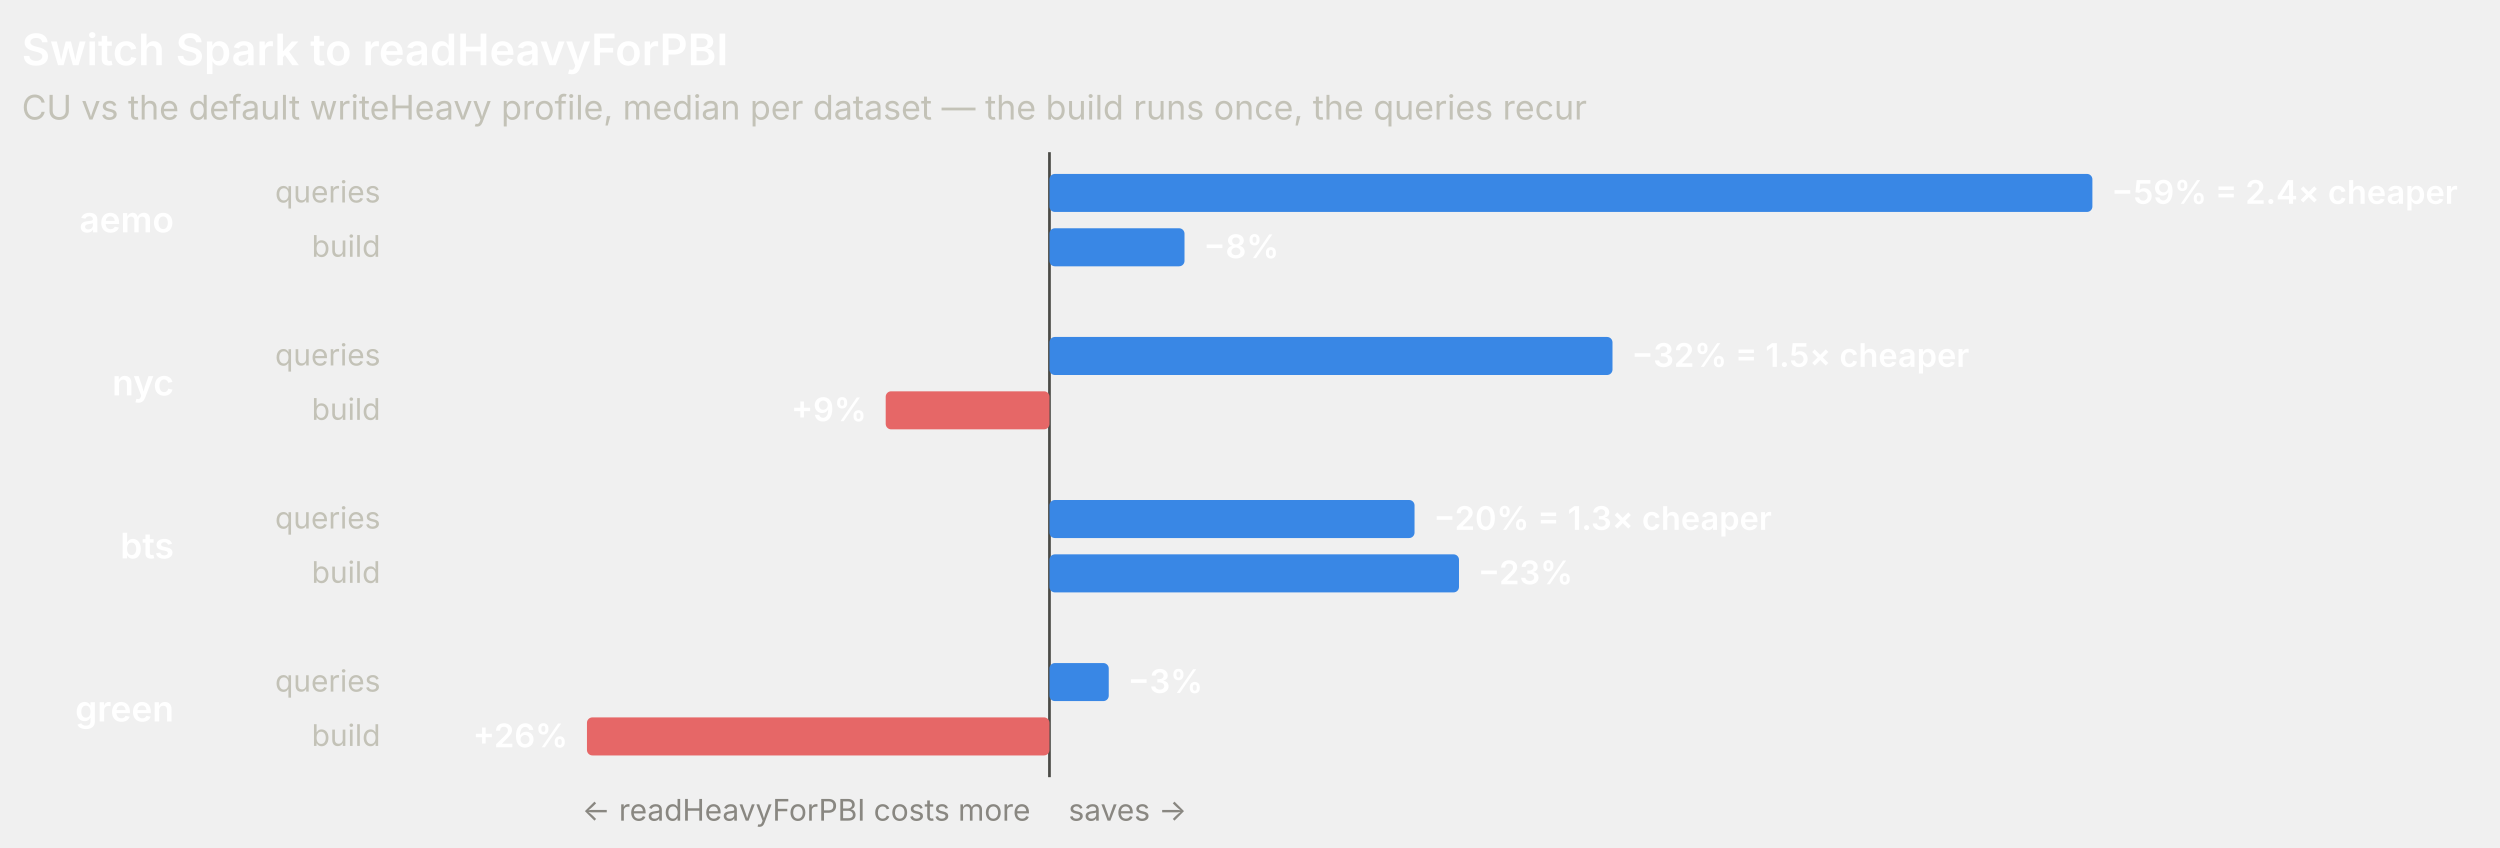
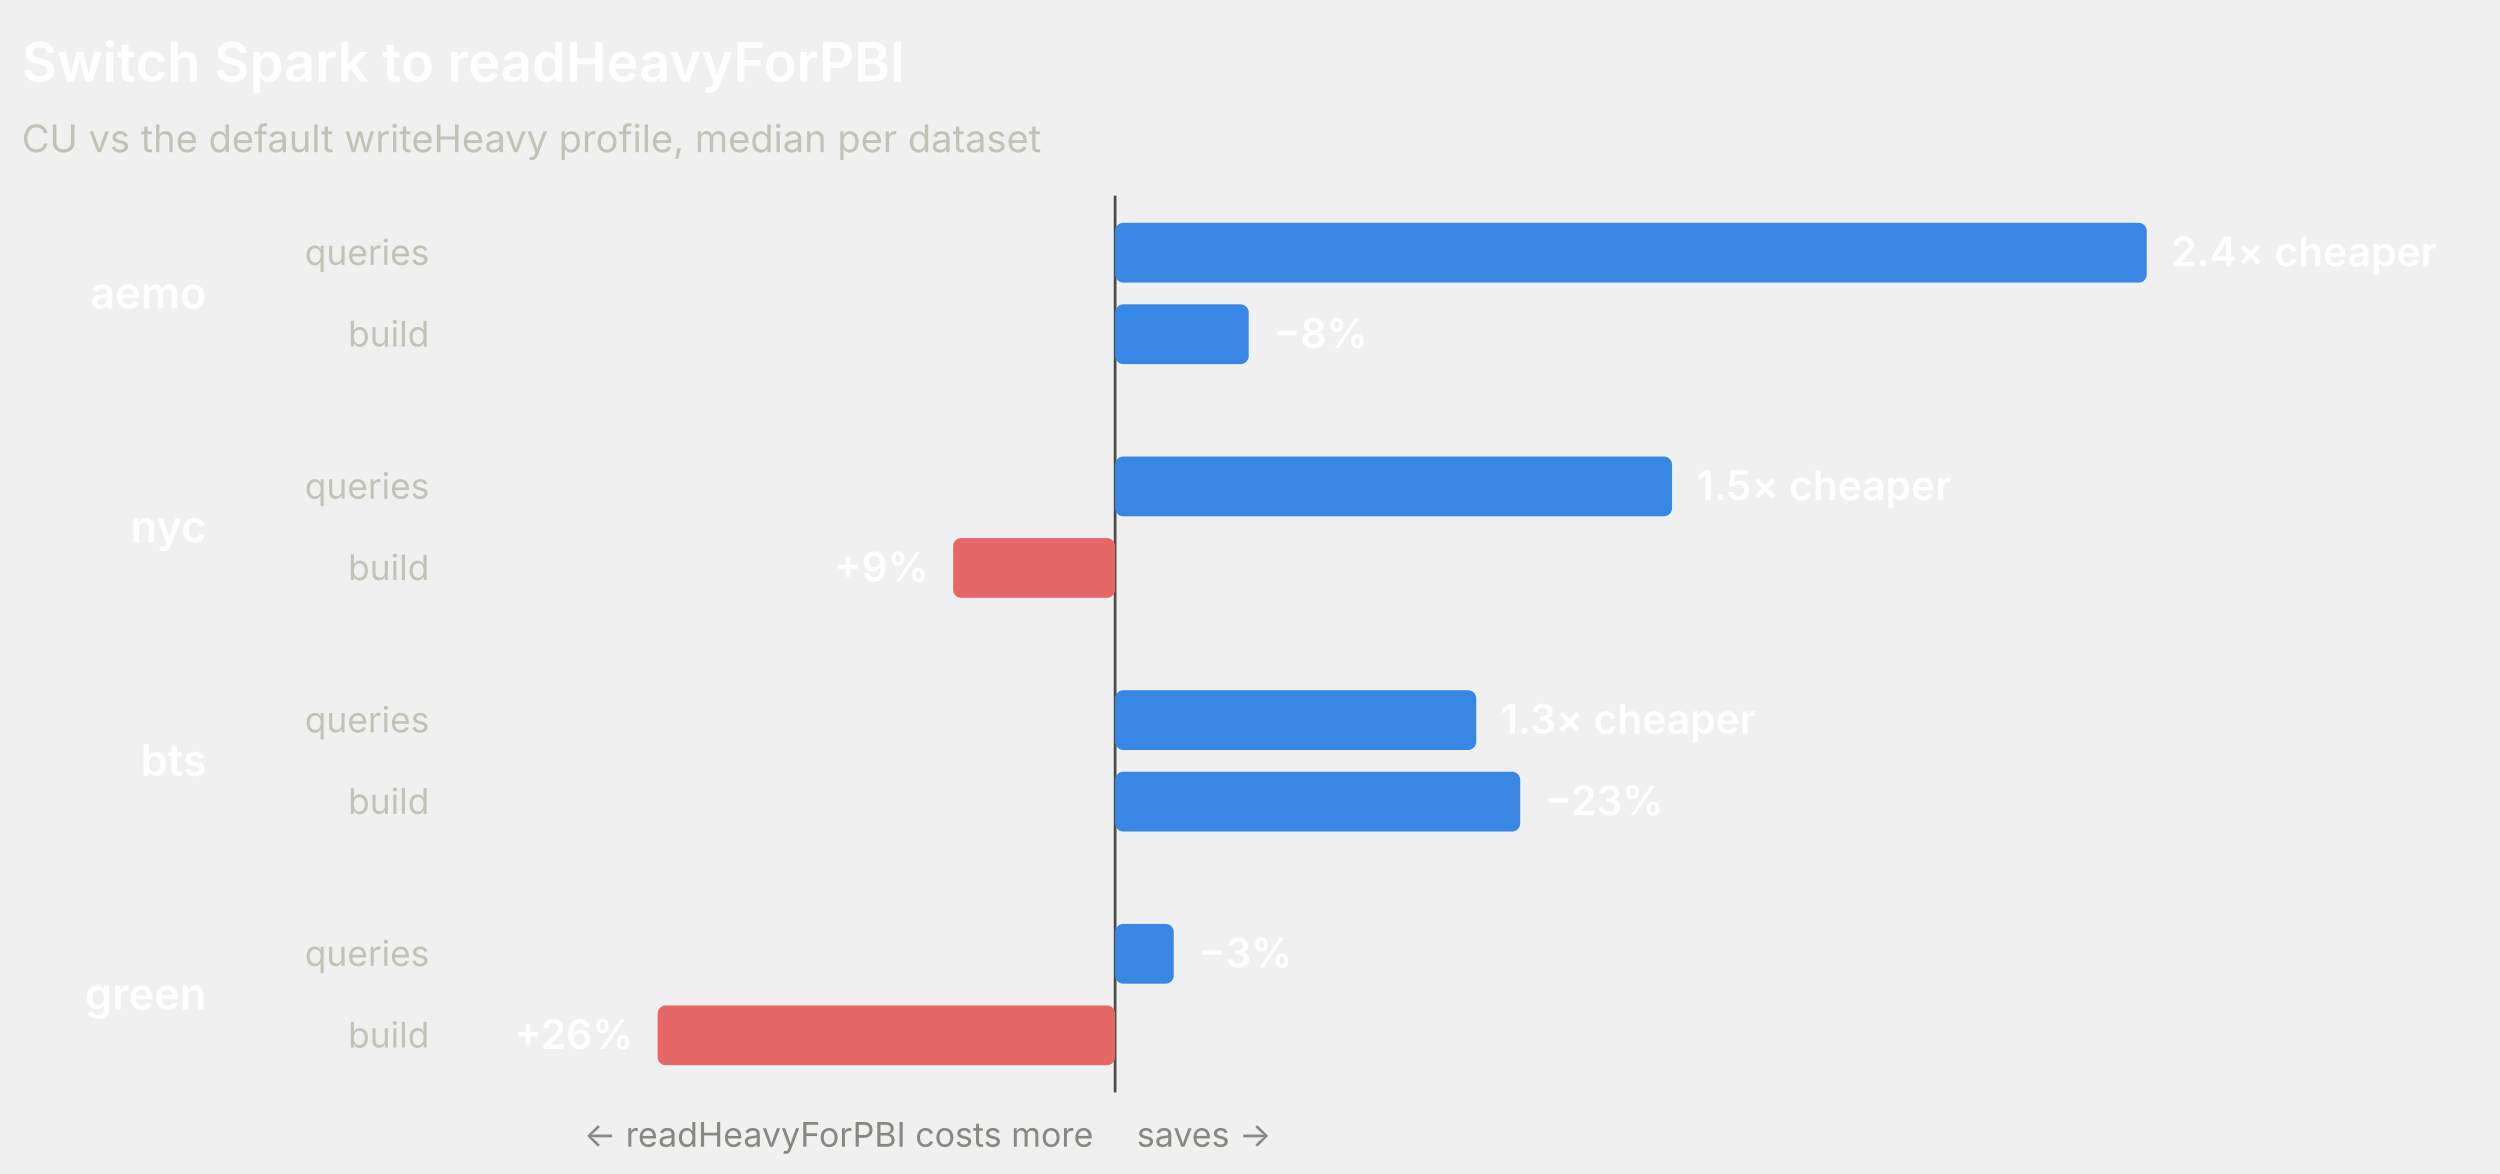
- <svg xmlns="http://www.w3.org/2000/svg" width="920" height="312" viewBox="0 0 920 312" role="img" font-family="system-ui, -apple-system, 'Segoe UI', sans-serif">
-   <line x1="386.2" y1="56" x2="386.2" y2="286" stroke="#4a4a46" stroke-width="1" />
-   <text x="8" y="24" fill="#ffffff" font-size="16" font-weight="600">Switch Spark to readHeavyForPBI</text>
-   <text x="8" y="44" fill="#c3c2b7" font-size="12.5">CU vs the default writeHeavy profile, median per dataset — the build runs once, the queries recur</text>
-   <text x="64" y="85.5" fill="#ffffff" font-size="13" font-weight="600" text-anchor="end">aemo</text>
-   <text x="140" y="74.5" fill="#c3c2b7" font-size="11" text-anchor="end">queries</text>
-   <rect x="386.2" y="64" width="383.8" height="14" rx="2" fill="#3987e5" />
-   <text x="777" y="75" fill="#ffffff" font-size="12" font-weight="600" text-anchor="start">−59% = 2.4× cheaper</text>
-   <text x="140" y="94.5" fill="#c3c2b7" font-size="11" text-anchor="end">build</text>
-   <rect x="386.2" y="84" width="49.7" height="14" rx="2" fill="#3987e5" />
-   <text x="442.9" y="95" fill="#ffffff" font-size="12" font-weight="600" text-anchor="start">−8%</text>
-   <text x="64" y="145.5" fill="#ffffff" font-size="13" font-weight="600" text-anchor="end">nyc</text>
-   <text x="140" y="134.5" fill="#c3c2b7" font-size="11" text-anchor="end">queries</text>
-   <rect x="386.2" y="124" width="207.2" height="14" rx="2" fill="#3987e5" />
-   <text x="600.4" y="135" fill="#ffffff" font-size="12" font-weight="600" text-anchor="start">−32% = 1.5× cheaper</text>
-   <text x="140" y="154.5" fill="#c3c2b7" font-size="11" text-anchor="end">build</text>
-   <rect x="325.94" y="144" width="60.27" height="14" rx="2" fill="#e66767" />
-   <text x="318.94" y="155" fill="#ffffff" font-size="12" font-weight="600" text-anchor="end">+9%</text>
-   <text x="64" y="205.5" fill="#ffffff" font-size="13" font-weight="600" text-anchor="end">bts</text>
-   <text x="140" y="194.5" fill="#c3c2b7" font-size="11" text-anchor="end">queries</text>
-   <rect x="386.2" y="184" width="134.35" height="14" rx="2" fill="#3987e5" />
-   <text x="527.55" y="195" fill="#ffffff" font-size="12" font-weight="600" text-anchor="start">−20% = 1.3× cheaper</text>
-   <text x="140" y="214.5" fill="#c3c2b7" font-size="11" text-anchor="end">build</text>
-   <rect x="386.2" y="204" width="150.71" height="14" rx="2" fill="#3987e5" />
-   <text x="543.91" y="215" fill="#ffffff" font-size="12" font-weight="600" text-anchor="start">−23%</text>
-   <text x="64" y="265.5" fill="#ffffff" font-size="13" font-weight="600" text-anchor="end">green</text>
-   <text x="140" y="254.5" fill="#c3c2b7" font-size="11" text-anchor="end">queries</text>
-   <rect x="386.2" y="244" width="21.82" height="14" rx="2" fill="#3987e5" />
-   <text x="415.02" y="255" fill="#ffffff" font-size="12" font-weight="600" text-anchor="start">−3%</text>
-   <text x="140" y="274.5" fill="#c3c2b7" font-size="11" text-anchor="end">build</text>
-   <rect x="216" y="264" width="170.2" height="14" rx="2" fill="#e66767" />
-   <text x="209" y="275" fill="#ffffff" font-size="12" font-weight="600" text-anchor="end">+26%</text>
-   <text x="379.2" y="302" fill="#898781" font-size="11" text-anchor="end">← readHeavyForPBI costs more</text>
-   <text x="393.2" y="302" fill="#898781" font-size="11" text-anchor="start">saves →</text>
+ <svg xmlns="http://www.w3.org/2000/svg" width="920" height="432" viewBox="0 0 920 432" role="img" font-family="system-ui, -apple-system, 'Segoe UI', sans-serif">
+   <line x1="410.36" y1="72" x2="410.36" y2="402" stroke="#4a4a46" stroke-width="1" />
+   <text x="8" y="30" fill="#ffffff" font-size="20" font-weight="600">Switch Spark to readHeavyForPBI</text>
+   <text x="8" y="56" fill="#c3c2b7" font-size="14">CU vs the default writeHeavy profile, median per dataset</text>
+   <text x="76" y="113.5" fill="#ffffff" font-size="16" font-weight="600" text-anchor="end">aemo</text>
+   <text x="158" y="97.5" fill="#c3c2b7" font-size="13" text-anchor="end">queries</text>
+   <rect x="410.36" y="82" width="379.64" height="22" rx="3" fill="#3987e5" />
+   <text x="799" y="98" fill="#ffffff" font-size="15" font-weight="600" text-anchor="start">2.4× cheaper</text>
+   <text x="158" y="127.5" fill="#c3c2b7" font-size="13" text-anchor="end">build</text>
+   <rect x="410.36" y="112" width="49.16" height="22" rx="3" fill="#3987e5" />
+   <text x="468.52" y="128" fill="#ffffff" font-size="15" font-weight="600" text-anchor="start">−8%</text>
+   <text x="76" y="199.5" fill="#ffffff" font-size="16" font-weight="600" text-anchor="end">nyc</text>
+   <text x="158" y="183.5" fill="#c3c2b7" font-size="13" text-anchor="end">queries</text>
+   <rect x="410.36" y="168" width="204.96" height="22" rx="3" fill="#3987e5" />
+   <text x="624.32" y="184" fill="#ffffff" font-size="15" font-weight="600" text-anchor="start">1.5× cheaper</text>
+   <text x="158" y="213.5" fill="#c3c2b7" font-size="13" text-anchor="end">build</text>
+   <rect x="350.75" y="198" width="59.61" height="22" rx="3" fill="#e66767" />
+   <text x="341.75" y="214" fill="#ffffff" font-size="15" font-weight="600" text-anchor="end">+9%</text>
+   <text x="76" y="285.5" fill="#ffffff" font-size="16" font-weight="600" text-anchor="end">bts</text>
+   <text x="158" y="269.5" fill="#c3c2b7" font-size="13" text-anchor="end">queries</text>
+   <rect x="410.36" y="254" width="132.9" height="22" rx="3" fill="#3987e5" />
+   <text x="552.26" y="270" fill="#ffffff" font-size="15" font-weight="600" text-anchor="start">1.3× cheaper</text>
+   <text x="158" y="299.5" fill="#c3c2b7" font-size="13" text-anchor="end">build</text>
+   <rect x="410.36" y="284" width="149.08" height="22" rx="3" fill="#3987e5" />
+   <text x="568.44" y="300" fill="#ffffff" font-size="15" font-weight="600" text-anchor="start">−23%</text>
+   <text x="76" y="371.5" fill="#ffffff" font-size="16" font-weight="600" text-anchor="end">green</text>
+   <text x="158" y="355.5" fill="#c3c2b7" font-size="13" text-anchor="end">queries</text>
+   <rect x="410.36" y="340" width="21.58" height="22" rx="3" fill="#3987e5" />
+   <text x="440.94" y="356" fill="#ffffff" font-size="15" font-weight="600" text-anchor="start">−3%</text>
+   <text x="158" y="385.5" fill="#c3c2b7" font-size="13" text-anchor="end">build</text>
+   <rect x="242" y="370" width="168.36" height="22" rx="3" fill="#e66767" />
+   <text x="233" y="386" fill="#ffffff" font-size="15" font-weight="600" text-anchor="end">+26%</text>
+   <text x="402.36" y="422" fill="#898781" font-size="12.5" text-anchor="end">← readHeavyForPBI costs more</text>
+   <text x="418.36" y="422" fill="#898781" font-size="12.5" text-anchor="start">saves →</text>
</svg>
